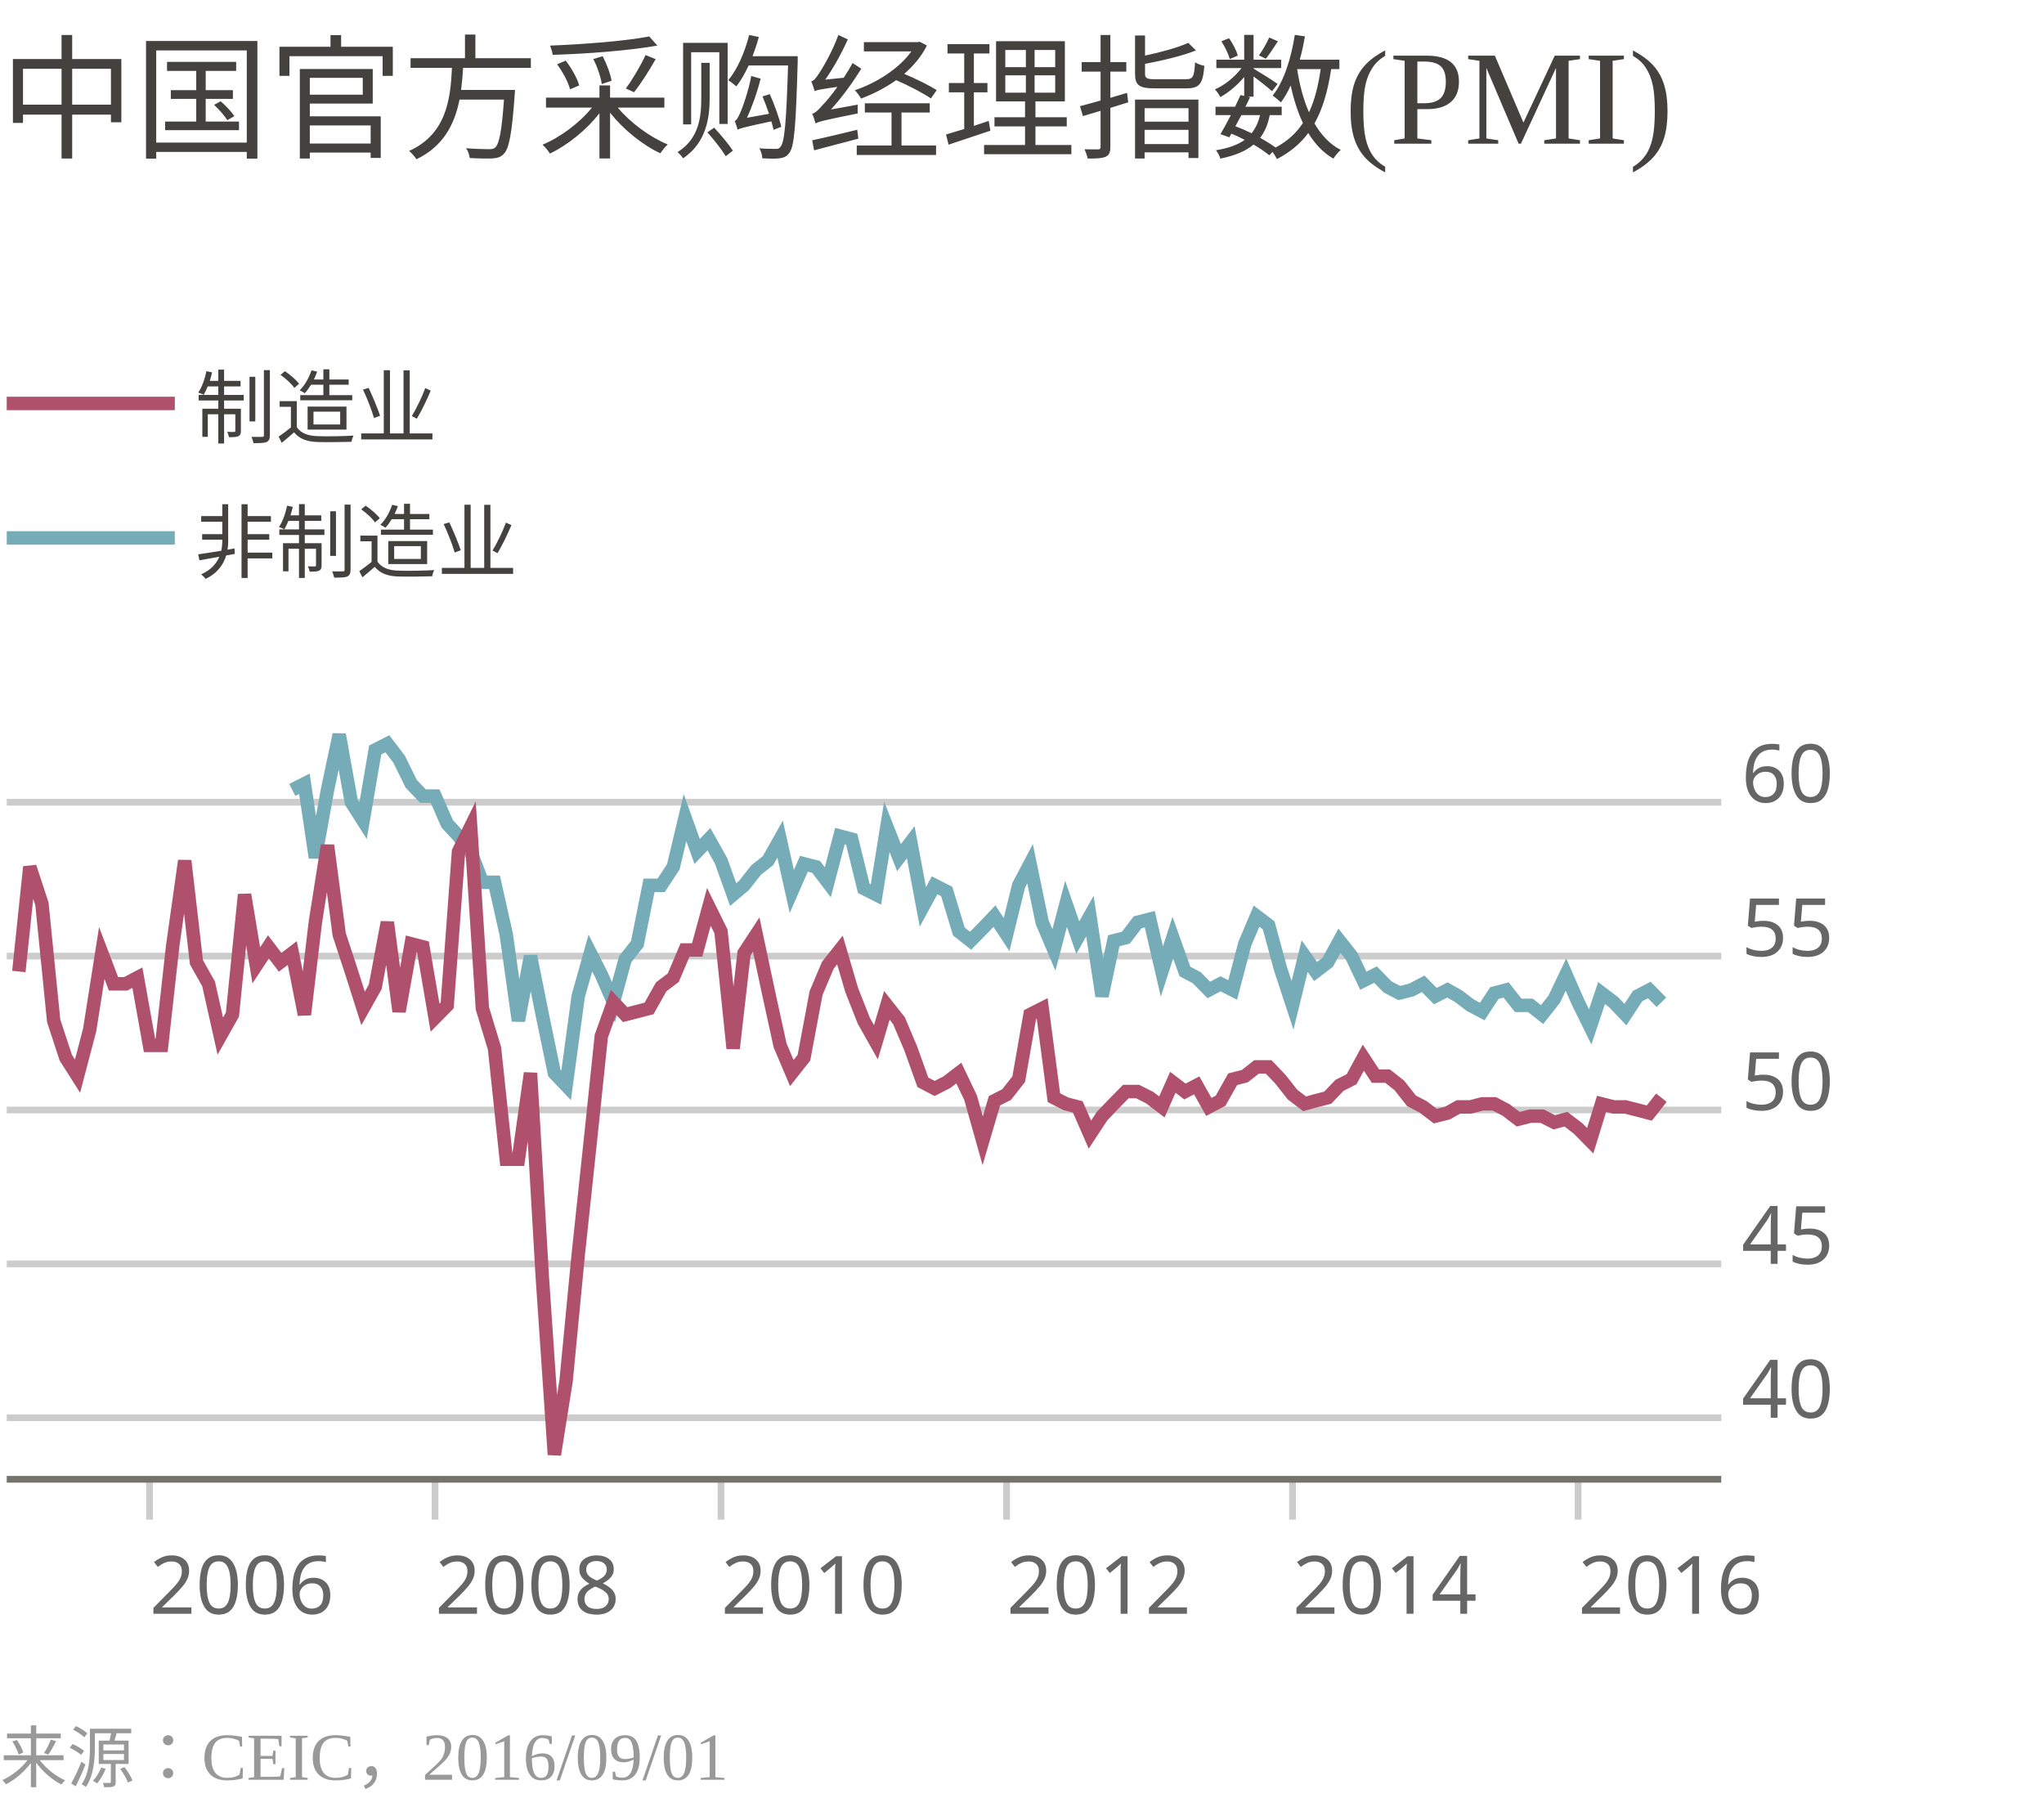
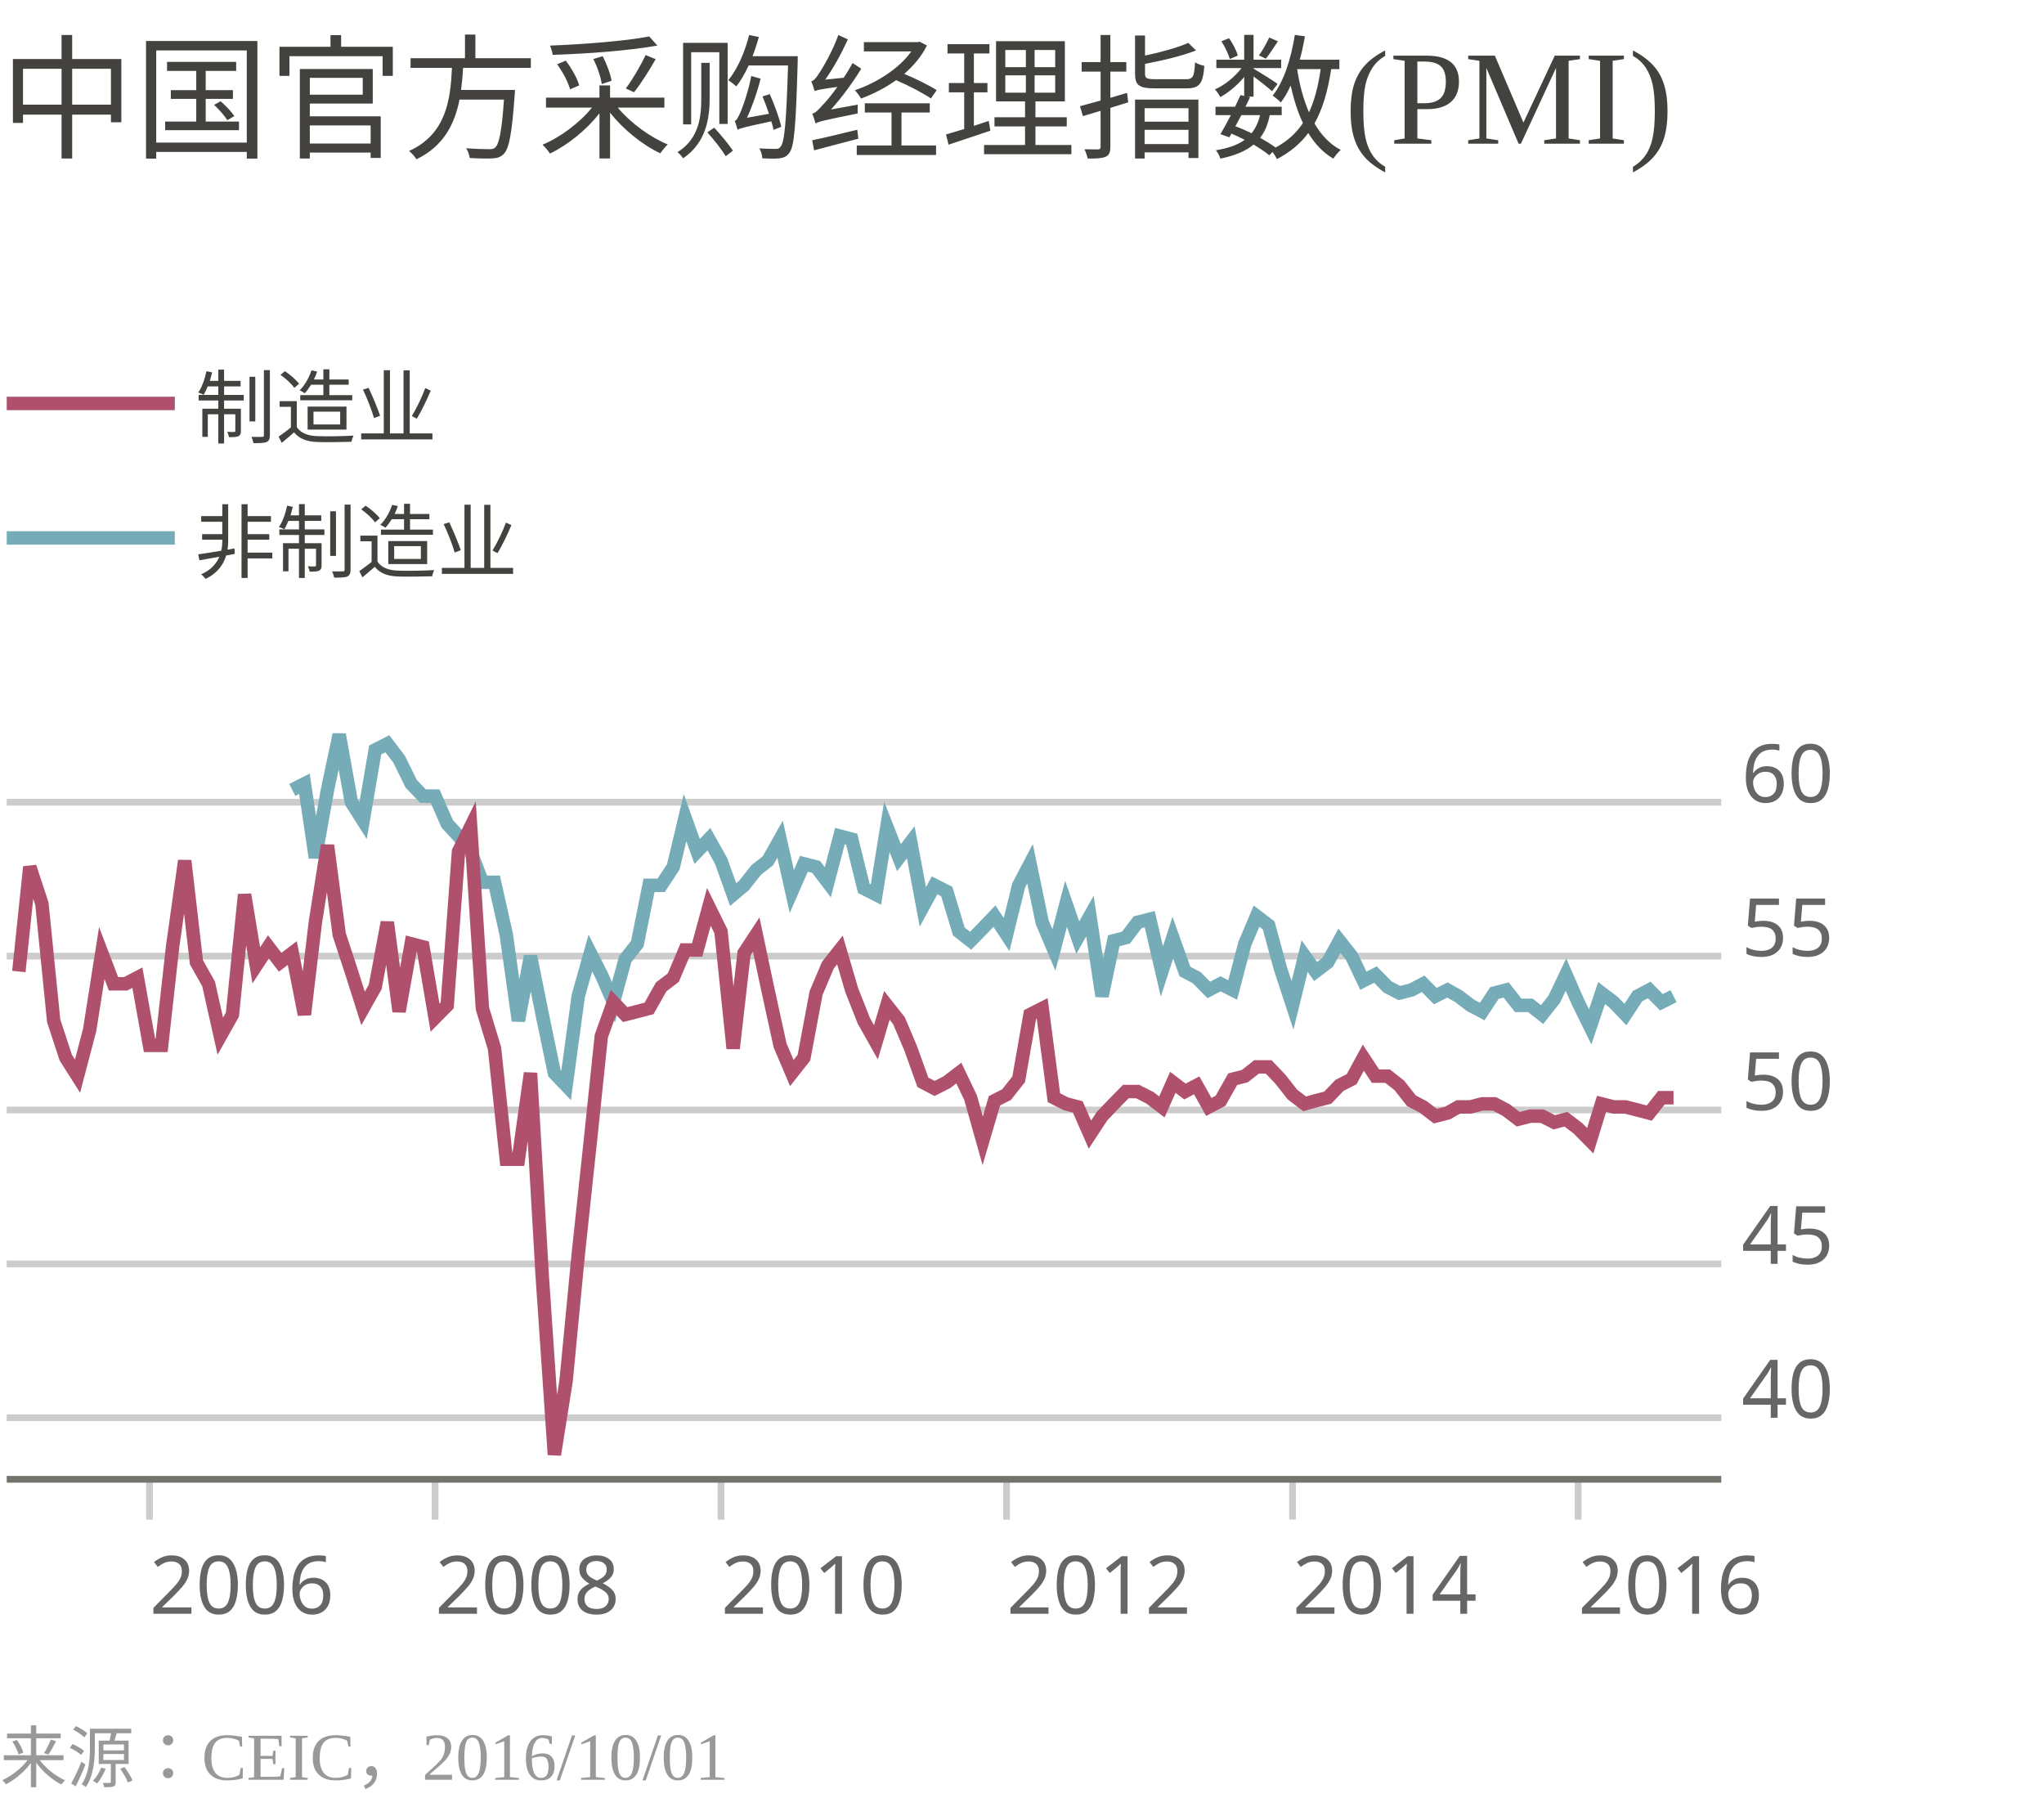
<svg xmlns="http://www.w3.org/2000/svg" viewBox="0 0 304 270">
  <text class="chart-title" fill="#43423e" font-size="20" y="22">中国官方采购经理指数(PMI)</text>
  <text class="chart-subtitle" fill="#43423e" font-size="15" y="42" />
-   <text class="chart-source" font-size="10" fill-opacity="0.4" y="265">来源：CEIC，2016/09/01</text>
+   <text class="chart-source" font-size="10" fill-opacity="0.4" y="265">来源：CEIC，2016/10/01</text>
  <g transform="translate(1,100)">
    <g transform="translate(0,120)" class="x axis">
      <g class="tick" style="" transform="translate(21.23546,0)">
        <line y2="6" x2="0" fill="none" stroke="#000" stroke-opacity="0.2" />
        <text dy="0" style="" y="20" x="0" font-family="MetricWeb,sans-serif" fill-opacity="0.6" font-size="12" text-anchor="start">2006</text>
      </g>
      <g class="tick" style="" transform="translate(63.70637,0)">
        <line y2="6" x2="0" fill="none" stroke="#000" stroke-opacity="0.2" />
        <text dy="0" style="" y="20" x="0" font-family="MetricWeb,sans-serif" fill-opacity="0.6" font-size="12" text-anchor="start">2008</text>
      </g>
      <g class="tick" style="" transform="translate(106.2355,0)">
        <line y2="6" x2="0" fill="none" stroke="#000" stroke-opacity="0.2" />
        <text dy="0" style="" y="20" x="0" font-family="MetricWeb,sans-serif" fill-opacity="0.6" font-size="12" text-anchor="start">2010</text>
      </g>
      <g class="tick" style="" transform="translate(148.7064,0)">
        <line y2="6" x2="0" fill="none" stroke="#000" stroke-opacity="0.2" />
        <text dy="0" style="" y="20" x="0" font-family="MetricWeb,sans-serif" fill-opacity="0.6" font-size="12" text-anchor="start">2012</text>
      </g>
      <g class="tick" style="" transform="translate(191.2355,0)">
        <line y2="6" x2="0" fill="none" stroke="#000" stroke-opacity="0.2" />
        <text dy="0" style="" y="20" x="0" font-family="MetricWeb,sans-serif" fill-opacity="0.6" font-size="12" text-anchor="start">2014</text>
      </g>
      <g class="tick" style="" transform="translate(233.7064,0)">
        <line y2="6" x2="0" fill="none" stroke="#000" stroke-opacity="0.2" />
        <text dy="0" style="" y="20" x="0" font-family="MetricWeb,sans-serif" fill-opacity="0.6" font-size="12" text-anchor="start">2016</text>
      </g>
      <path class="domain" d="M0,0V0H255V0" fill="none" stroke="#74736c" />
    </g>
    <g transform="translate(255,0)" class="y axis">
      <g class="tick" style="" transform="translate(0,110.8462)">
        <line x2="-255" y2="0" fill="none" stroke="#000" stroke-opacity="0.2" />
        <text dy="0" style="text-anchor: start;" x="3" y="0" font-family="MetricWeb,sans-serif" fill-opacity="0.6" font-size="12">40</text>
      </g>
      <g class="tick" style="" transform="translate(0,87.96154)">
        <line x2="-255" y2="0" fill="none" stroke="#000" stroke-opacity="0.2" />
        <text dy="0" style="text-anchor: start;" x="3" y="0" font-family="MetricWeb,sans-serif" fill-opacity="0.6" font-size="12">45</text>
      </g>
      <g class="tick" style="" transform="translate(0,65.07692)">
        <line x2="-255" y2="0" fill="none" stroke="#000" stroke-opacity="0.2" />
        <text dy="0" style="text-anchor: start;" x="3" y="0" font-family="MetricWeb,sans-serif" fill-opacity="0.6" font-size="12">50</text>
      </g>
      <g class="tick" style="" transform="translate(0,42.19231)">
        <line x2="-255" y2="0" fill="none" stroke="#000" stroke-opacity="0.2" />
        <text dy="0" style="text-anchor: start;" x="3" y="0" font-family="MetricWeb,sans-serif" fill-opacity="0.6" font-size="12">55</text>
      </g>
      <g class="tick" style="" transform="translate(0,19.30769)">
        <line x2="-255" y2="0" fill="none" stroke="#000" stroke-opacity="0.2" />
        <text dy="0" style="text-anchor: start;" x="3" y="0" font-family="MetricWeb,sans-serif" fill-opacity="0.6" font-size="12">60</text>
      </g>
      <path class="domain" d="M-255,1H0V120H-255" fill="none" stroke="#000" stroke-opacity="0" />
    </g>
    <g class="chart-key" transform="translate(0,-35)">
      <g class="key-element" transform="translate(0,0)">
        <text x="28" font-size="12" fill="#43423e">制造业</text>
        <line x1="0" x2="25" y1="-5" y2="-5" stroke-width="2" fill="none" stroke="#af516c" />
      </g>
      <g class="key-element" transform="translate(0,20)">
        <text x="28" font-size="12" fill="#43423e">非制造业</text>
        <line x1="0" x2="25" y1="-5" y2="-5" stroke-width="2" fill="none" stroke="#76acb8" />
      </g>
    </g>
    <g>
-       <path d="M42.471,17.477L44.274,16.562L45.903,27.546L47.707,17.477L49.452,9.238L51.256,19.308L53.001,22.054L54.805,11.527L56.608,10.612L58.354,12.9L60.157,16.562L61.903,18.392L63.706,18.392L65.51,22.512L67.197,24.342L69.001,26.631L70.746,31.208L72.55,31.208L74.295,38.988L76.099,51.804L77.902,42.192L79.648,50.888L81.451,59.585L83.196,61.415L85,48.142L86.804,41.735L88.433,44.938L90.236,49.058L91.982,42.65L93.785,40.362L95.53,31.665L97.334,31.665L99.138,28.919L100.883,21.596L102.687,26.631L104.432,24.8L106.235,28.004L108.039,33.038L109.668,31.665L111.472,29.377L113.217,28.004L115.021,24.8L116.766,32.581L118.569,28.462L120.373,28.919L122.118,31.208L123.922,24.342L125.667,24.8L127.471,32.123L129.274,33.038L130.903,22.969L132.707,27.546L134.452,25.258L136.256,34.869L138.001,31.665L139.805,32.581L141.608,38.531L143.354,39.904L145.157,38.073L146.903,36.242L148.706,38.988L150.51,31.665L152.197,28.462L154.001,37.158L155.746,41.277L157.55,34.412L159.295,39.446L161.099,36.242L162.902,48.142L164.648,39.904L166.451,39.446L168.196,37.158L170,36.7L171.804,44.481L173.433,39.446L175.236,44.481L176.982,45.396L178.785,47.227L180.53,46.312L182.334,47.227L184.138,40.362L185.883,36.242L187.687,37.615L189.432,44.023L191.235,49.515L193.039,42.192L194.668,44.481L196.472,43.108L198.217,39.904L200.021,42.192L201.766,45.854L203.569,44.938L205.373,46.769L207.118,47.685L208.922,47.227L210.667,46.312L212.471,48.142L214.274,47.227L215.903,48.142L217.707,49.515L219.452,50.431L221.256,47.685L223.001,47.227L224.805,49.515L226.608,49.515L228.354,50.888L230.157,48.6L231.903,44.938L233.706,49.058L235.51,52.719L237.197,47.685L239.001,49.058L240.746,50.888L242.55,48.142L244.295,47.227L246.099,49.058" stroke-width="2" fill="none" stroke="#76acb8" />
-       <path d="M1.804,44.481L3.433,28.919L5.236,34.412L6.982,51.804L8.785,57.296L10.53,60.042L12.334,53.177L14.138,41.735L15.883,46.312L17.687,46.312L19.432,45.396L21.235,55.465L23.039,55.465L24.668,40.819L26.472,28.004L28.217,43.108L30.021,46.312L31.766,54.092L33.569,50.888L35.373,33.038L37.118,43.565L38.922,40.819L40.667,43.108L42.471,41.735L44.274,50.888L45.903,37.158L47.707,25.715L49.452,38.988L51.256,44.481L53.001,49.973L54.805,46.769L56.608,37.158L58.354,50.431L60.157,40.362L61.903,40.819L63.706,51.346L65.51,49.515L67.197,26.631L69.001,22.969L70.746,49.973L72.55,55.923L74.295,72.4L76.099,72.4L77.902,59.585L79.648,89.792L81.451,116.338L83.196,105.354L85,86.588L86.804,69.654L88.433,54.092L90.236,49.058L91.982,50.888L93.785,50.431L95.53,49.973L97.334,46.769L99.138,45.396L100.883,41.277L102.687,41.277L104.432,34.869L106.235,38.531L108.039,55.923L109.668,41.735L111.472,38.988L113.217,47.227L115.021,55.465L116.766,59.585L118.569,57.296L120.373,47.685L122.118,43.565L123.922,41.277L125.667,47.227L127.471,51.804L129.274,55.008L130.903,49.515L132.707,51.804L134.452,55.923L136.256,60.958L138.001,61.873L139.805,60.958L141.608,59.585L143.354,63.246L145.157,69.654L146.903,63.704L148.706,62.788L150.51,60.5L152.197,50.888L154.001,49.973L155.746,63.246L157.55,64.162L159.295,64.619L161.099,68.738L162.902,65.992L164.648,64.162L166.451,62.331L168.196,62.331L170,63.246L171.804,64.619L173.433,60.958L175.236,62.331L176.982,61.415L178.785,64.619L180.53,63.704L182.334,60.5L184.138,60.042L185.883,58.669L187.687,58.669L189.432,60.5L191.235,62.788L193.039,64.162L194.668,63.704L196.472,63.246L198.217,61.415L200.021,60.5L201.766,57.296L203.569,60.042L205.373,60.042L207.118,61.415L208.922,63.704L210.667,64.619L212.471,65.992L214.274,65.535L215.903,64.619L217.707,64.619L219.452,64.162L221.256,64.162L223.001,65.077L224.805,66.45L226.608,65.992L228.354,65.992L230.157,66.908L231.903,66.45L233.706,67.823L235.51,69.654L237.197,64.162L239.001,64.619L240.746,64.619L242.55,65.077L244.295,65.535L246.099,63.246" stroke-width="2" fill="none" stroke="#af516c" />
+       <path d="M42.471,17.477L44.274,16.562L45.903,27.546L47.707,17.477L49.452,9.238L51.256,19.308L53.001,22.054L54.805,11.527L56.608,10.612L58.354,12.9L60.157,16.562L61.903,18.392L63.706,18.392L65.51,22.512L67.197,24.342L69.001,26.631L70.746,31.208L72.55,31.208L74.295,38.988L76.099,51.804L77.902,42.192L79.648,50.888L81.451,59.585L83.196,61.415L85,48.142L86.804,41.735L88.433,44.938L90.236,49.058L91.982,42.65L93.785,40.362L95.53,31.665L97.334,31.665L99.138,28.919L100.883,21.596L102.687,26.631L104.432,24.8L106.235,28.004L108.039,33.038L109.668,31.665L111.472,29.377L113.217,28.004L115.021,24.8L116.766,32.581L118.569,28.462L120.373,28.919L122.118,31.208L123.922,24.342L125.667,24.8L127.471,32.123L129.274,33.038L130.903,22.969L132.707,27.546L134.452,25.258L136.256,34.869L138.001,31.665L139.805,32.581L141.608,38.531L143.354,39.904L145.157,38.073L146.903,36.242L148.706,38.988L150.51,31.665L152.197,28.462L154.001,37.158L155.746,41.277L157.55,34.412L159.295,39.446L161.099,36.242L162.902,48.142L164.648,39.904L166.451,39.446L168.196,37.158L170,36.7L171.804,44.481L173.433,39.446L175.236,44.481L176.982,45.396L178.785,47.227L180.53,46.312L182.334,47.227L184.138,40.362L185.883,36.242L187.687,37.615L189.432,44.023L191.235,49.515L193.039,42.192L194.668,44.481L196.472,43.108L198.217,39.904L200.021,42.192L201.766,45.854L203.569,44.938L205.373,46.769L207.118,47.685L208.922,47.227L210.667,46.312L212.471,48.142L214.274,47.227L215.903,48.142L217.707,49.515L219.452,50.431L221.256,47.685L223.001,47.227L224.805,49.515L226.608,49.515L228.354,50.888L230.157,48.6L231.903,44.938L233.706,49.058L235.51,52.719L237.197,47.685L239.001,49.058L240.746,50.888L242.55,48.142L244.295,47.227L246.099,49.058L247.902,48.142" stroke-width="2" fill="none" stroke="#76acb8" />
+       <path d="M1.804,44.481L3.433,28.919L5.236,34.412L6.982,51.804L8.785,57.296L10.53,60.042L12.334,53.177L14.138,41.735L15.883,46.312L17.687,46.312L19.432,45.396L21.235,55.465L23.039,55.465L24.668,40.819L26.472,28.004L28.217,43.108L30.021,46.312L31.766,54.092L33.569,50.888L35.373,33.038L37.118,43.565L38.922,40.819L40.667,43.108L42.471,41.735L44.274,50.888L45.903,37.158L47.707,25.715L49.452,38.988L51.256,44.481L53.001,49.973L54.805,46.769L56.608,37.158L58.354,50.431L60.157,40.362L61.903,40.819L63.706,51.346L65.51,49.515L67.197,26.631L69.001,22.969L70.746,49.973L72.55,55.923L74.295,72.4L76.099,72.4L77.902,59.585L79.648,89.792L81.451,116.338L83.196,105.354L85,86.588L86.804,69.654L88.433,54.092L90.236,49.058L91.982,50.888L93.785,50.431L95.53,49.973L97.334,46.769L99.138,45.396L100.883,41.277L102.687,41.277L104.432,34.869L106.235,38.531L108.039,55.923L109.668,41.735L111.472,38.988L113.217,47.227L115.021,55.465L116.766,59.585L118.569,57.296L120.373,47.685L122.118,43.565L123.922,41.277L125.667,47.227L127.471,51.804L129.274,55.008L130.903,49.515L132.707,51.804L134.452,55.923L136.256,60.958L138.001,61.873L139.805,60.958L141.608,59.585L143.354,63.246L145.157,69.654L146.903,63.704L148.706,62.788L150.51,60.5L152.197,50.888L154.001,49.973L155.746,63.246L157.55,64.162L159.295,64.619L161.099,68.738L162.902,65.992L164.648,64.162L166.451,62.331L168.196,62.331L170,63.246L171.804,64.619L173.433,60.958L175.236,62.331L176.982,61.415L178.785,64.619L180.53,63.704L182.334,60.5L184.138,60.042L185.883,58.669L187.687,58.669L189.432,60.5L191.235,62.788L193.039,64.162L194.668,63.704L196.472,63.246L198.217,61.415L200.021,60.5L201.766,57.296L203.569,60.042L205.373,60.042L207.118,61.415L208.922,63.704L210.667,64.619L212.471,65.992L214.274,65.535L215.903,64.619L217.707,64.619L219.452,64.162L221.256,64.162L223.001,65.077L224.805,66.45L226.608,65.992L228.354,65.992L230.157,66.908L231.903,66.45L233.706,67.823L235.51,69.654L237.197,64.162L239.001,64.619L240.746,64.619L242.55,65.077L244.295,65.535L246.099,63.246L247.902,63.246" stroke-width="2" fill="none" stroke="#af516c" />
    </g>
  </g>
</svg>
